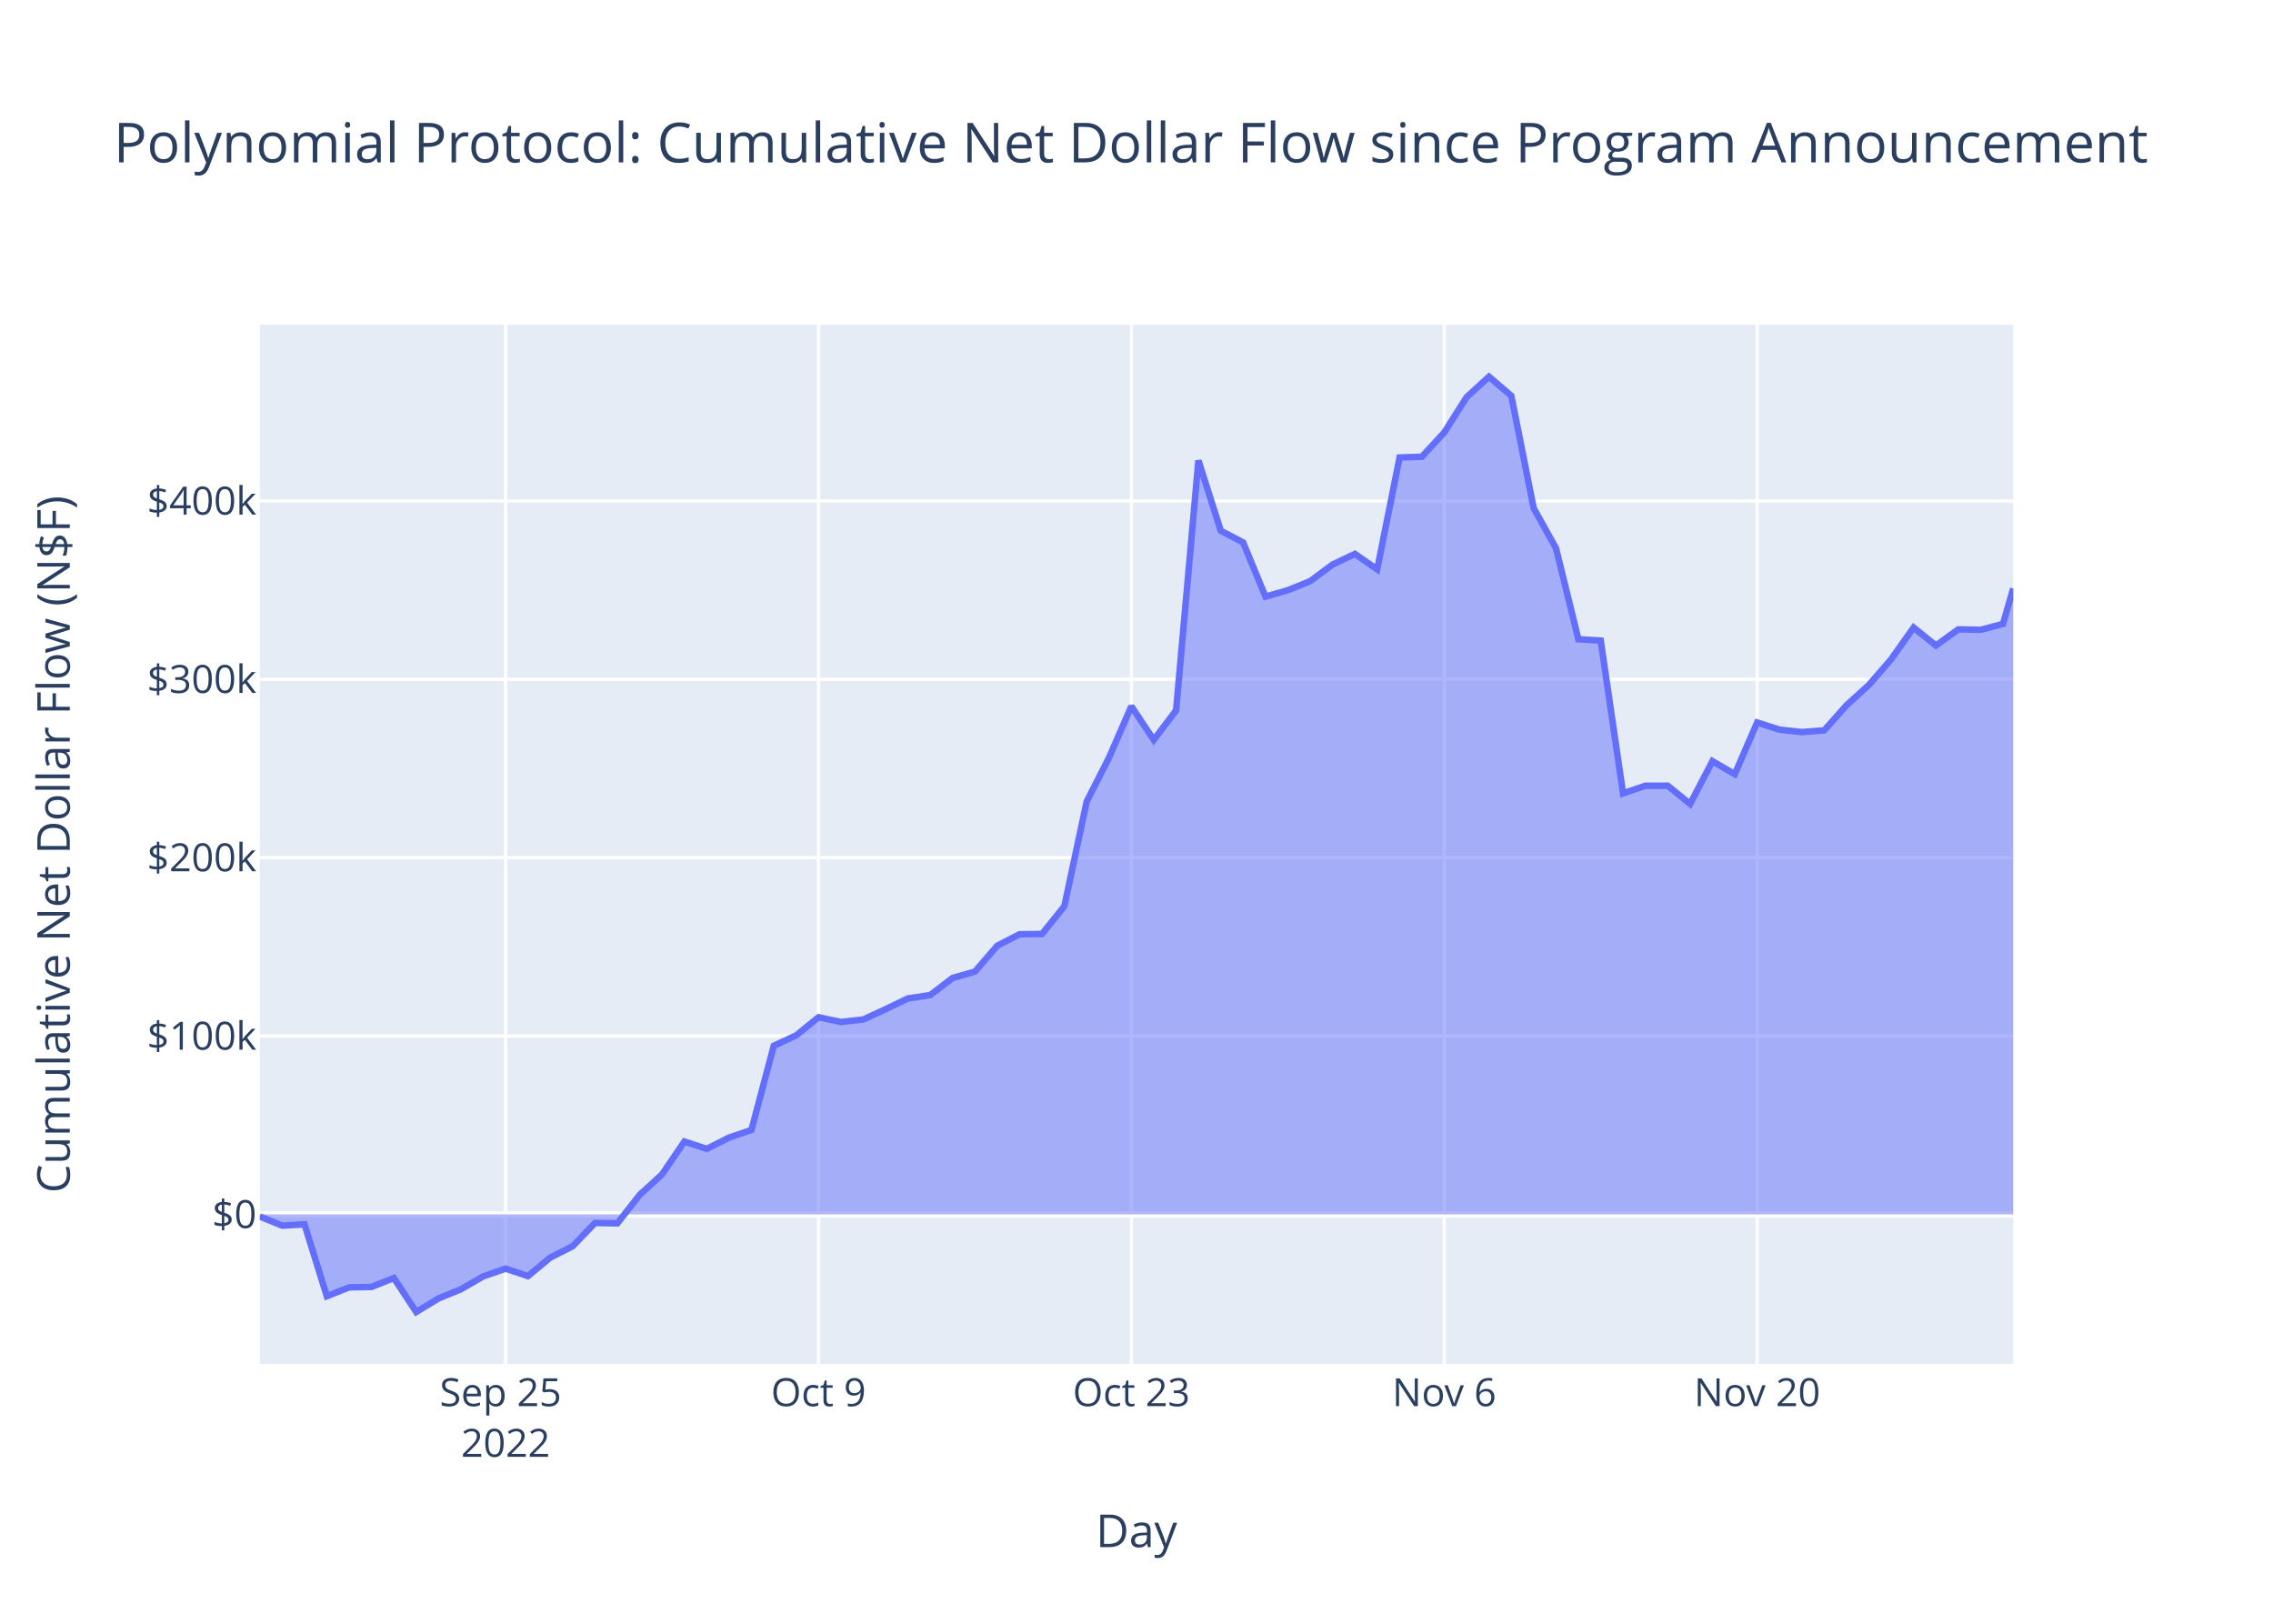
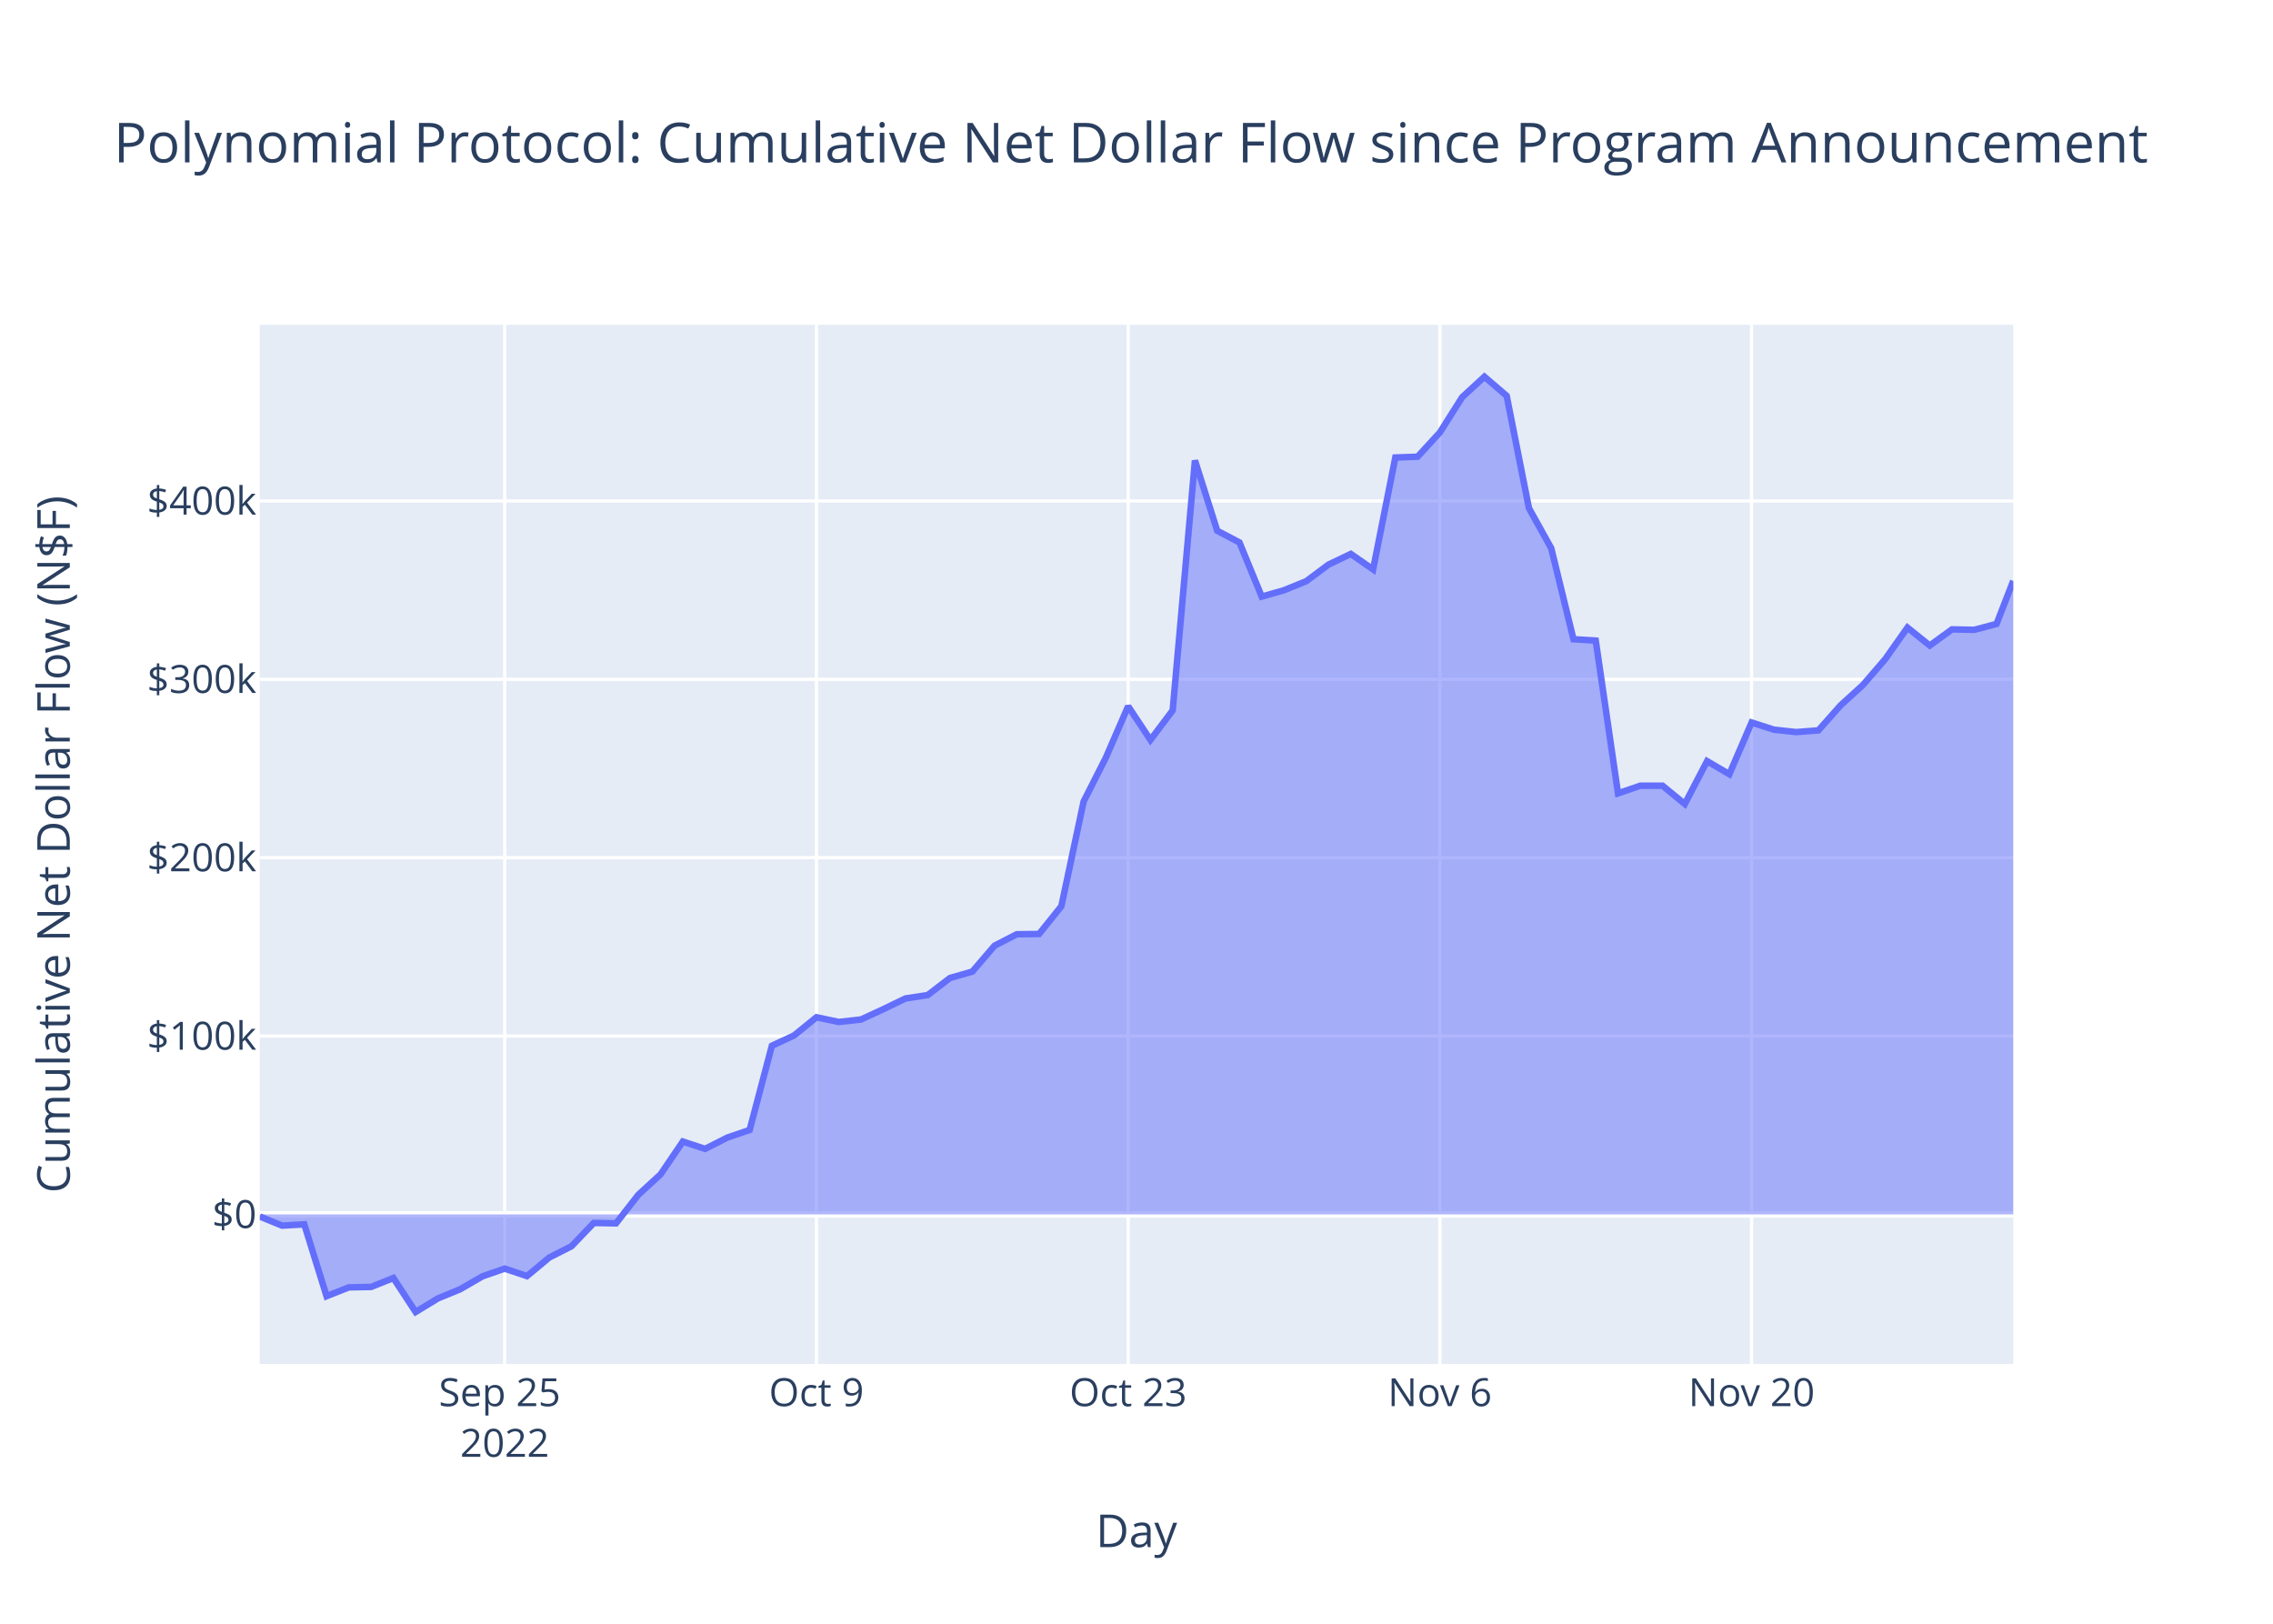
<svg xmlns="http://www.w3.org/2000/svg" class="main-svg" width="700" height="500" style="" viewBox="0 0 700 500">
  <rect x="0" y="0" width="700" height="500" style="fill: rgb(255, 255, 255); fill-opacity: 1;" />
-   <defs id="defs-167f22">
+   <defs id="defs-e0aeff">
    <g class="clips">
-       <clipPath id="clip167f22xyplot" class="plotclip">
+       <clipPath id="clipe0aeffxyplot" class="plotclip">
        <rect width="540" height="320" />
      </clipPath>
-       <clipPath class="axesclip" id="clip167f22x">
+       <clipPath class="axesclip" id="clipe0aeffx">
        <rect x="80" y="0" width="540" height="500" />
      </clipPath>
-       <clipPath class="axesclip" id="clip167f22y">
+       <clipPath class="axesclip" id="clipe0aeffy">
        <rect x="0" y="100" width="700" height="320" />
      </clipPath>
-       <clipPath class="axesclip" id="clip167f22xy">
+       <clipPath class="axesclip" id="clipe0aeffxy">
        <rect x="80" y="100" width="540" height="320" />
      </clipPath>
    </g>
    <g class="gradients" />
    <g class="patterns" />
  </defs>
  <g class="bglayer">
    <rect class="bg" x="80" y="100" width="540" height="320" style="fill: rgb(229, 236, 246); fill-opacity: 1; stroke-width: 0;" />
  </g>
  <g class="layer-below">
    <g class="imagelayer" />
    <g class="shapelayer" />
  </g>
  <g class="cartesianlayer">
    <g class="subplot xy">
      <g class="layer-subplot">
        <g class="shapelayer" />
        <g class="imagelayer" />
      </g>
      <g class="minor-gridlayer">
        <g class="x" />
        <g class="y" />
      </g>
      <g class="gridlayer">
        <g class="x">
-           <path class="xgrid crisp" transform="translate(155.71,0)" d="M0,100v320" style="stroke: rgb(255, 255, 255); stroke-opacity: 1; stroke-width: 1px;" />
-           <path class="xgrid crisp" transform="translate(252.07,0)" d="M0,100v320" style="stroke: rgb(255, 255, 255); stroke-opacity: 1; stroke-width: 1px;" />
-           <path class="xgrid crisp" transform="translate(348.42,0)" d="M0,100v320" style="stroke: rgb(255, 255, 255); stroke-opacity: 1; stroke-width: 1px;" />
-           <path class="xgrid crisp" transform="translate(444.78,0)" d="M0,100v320" style="stroke: rgb(255, 255, 255); stroke-opacity: 1; stroke-width: 1px;" />
-           <path class="xgrid crisp" transform="translate(541.14,0)" d="M0,100v320" style="stroke: rgb(255, 255, 255); stroke-opacity: 1; stroke-width: 1px;" />
+           <path class="xgrid crisp" transform="translate(155.43,0)" d="M0,100v320" style="stroke: rgb(255, 255, 255); stroke-opacity: 1; stroke-width: 1px;" />
+           <path class="xgrid crisp" transform="translate(251.43,0)" d="M0,100v320" style="stroke: rgb(255, 255, 255); stroke-opacity: 1; stroke-width: 1px;" />
+           <path class="xgrid crisp" transform="translate(347.43,0)" d="M0,100v320" style="stroke: rgb(255, 255, 255); stroke-opacity: 1; stroke-width: 1px;" />
+           <path class="xgrid crisp" transform="translate(443.43,0)" d="M0,100v320" style="stroke: rgb(255, 255, 255); stroke-opacity: 1; stroke-width: 1px;" />
+           <path class="xgrid crisp" transform="translate(539.43,0)" d="M0,100v320" style="stroke: rgb(255, 255, 255); stroke-opacity: 1; stroke-width: 1px;" />
        </g>
        <g class="y">
          <path class="ygrid crisp" transform="translate(0,319.03)" d="M80,0h540" style="stroke: rgb(255, 255, 255); stroke-opacity: 1; stroke-width: 1px;" />
          <path class="ygrid crisp" transform="translate(0,264.1)" d="M80,0h540" style="stroke: rgb(255, 255, 255); stroke-opacity: 1; stroke-width: 1px;" />
          <path class="ygrid crisp" transform="translate(0,209.18)" d="M80,0h540" style="stroke: rgb(255, 255, 255); stroke-opacity: 1; stroke-width: 1px;" />
          <path class="ygrid crisp" transform="translate(0,154.26)" d="M80,0h540" style="stroke: rgb(255, 255, 255); stroke-opacity: 1; stroke-width: 1px;" />
        </g>
      </g>
      <g class="zerolinelayer">
        <path class="yzl zl crisp" transform="translate(0,373.95)" d="M80,0h540" style="stroke: rgb(255, 255, 255); stroke-opacity: 1; stroke-width: 2px;" />
      </g>
      <path class="xlines-below" />
      <path class="ylines-below" />
      <g class="overlines-below" />
      <g class="xaxislayer-below" />
      <g class="yaxislayer-below" />
      <g class="overaxes-below" />
-       <g class="plot" transform="translate(80,100)" clip-path="url(#clip167f22xyplot)">
+       <g class="plot" transform="translate(80,100)" clip-path="url(#clipe0aeffxyplot)">
        <g class="scatterlayer mlayer">
-           <g class="trace scatter trace23e2f5" style="stroke-miterlimit: 2;">
+           <g class="trace scatter trace4ae130" style="stroke-miterlimit: 2;">
            <g class="fills">
              <g>
-                 <path class="js-fill" d="M540,273.95L0,273.95L0,274.59L6.88,277.41L13.77,277.02L20.65,299.14L27.53,296.42L34.41,296.29L41.3,293.54L48.18,304L55.06,299.82L61.94,297.01L68.83,293.03L75.71,290.65L82.59,292.95L89.47,287.24L96.36,283.76L103.24,276.59L110.12,276.71L117.01,267.92L123.89,261.62L130.77,251.52L137.65,253.77L144.54,250.29L151.42,247.95L158.3,222.02L165.18,218.83L172.07,213.25L178.95,214.69L185.83,213.94L192.71,210.77L199.6,207.45L206.48,206.41L213.36,201.15L220.24,199.19L227.13,191.2L234.01,187.68L240.89,187.6L247.78,179.05L254.66,146.82L261.54,133.29L268.42,117.48L275.31,127.84L282.19,118.75L289.07,41.79L295.95,63.43L302.84,67.04L309.72,83.71L316.6,81.75L323.48,78.96L330.37,73.85L337.25,70.57L344.13,75.34L351.02,40.88L357.9,40.63L364.78,33.16L371.66,22.31L378.55,16L385.43,21.89L392.31,56.48L399.19,68.82L406.08,96.83L412.96,97.26L419.84,144.3L426.72,141.95L433.61,141.95L440.49,147.56L447.37,134.38L454.25,138.39L461.14,122.48L468.02,124.68L474.9,125.43L481.79,124.9L488.67,117.17L495.55,110.92L502.43,102.97L509.32,93.25L516.2,98.78L523.08,93.8L529.96,93.94L536.85,92.12L540,81.22" style="fill: rgb(99, 110, 250); fill-opacity: 0.5; stroke-width: 0;" />
+                 <path class="js-fill" d="M540,273.95L0,273.95L0,274.59L6.86,277.41L13.71,277.02L20.57,299.14L27.43,296.42L34.29,296.29L41.14,293.54L48,304L54.86,299.82L61.71,297.01L68.57,293.03L75.43,290.65L82.29,292.95L89.14,287.24L96,283.76L102.86,276.59L109.71,276.71L116.57,267.92L123.43,261.62L130.29,251.52L137.14,253.77L144,250.29L150.86,247.95L157.71,222.02L164.57,218.83L171.43,213.25L178.29,214.69L185.14,213.94L192,210.77L198.86,207.45L205.71,206.41L212.57,201.15L219.43,199.19L226.29,191.2L233.14,187.68L240,187.6L246.86,179.05L253.71,146.82L260.57,133.29L267.43,117.48L274.29,127.84L281.14,118.75L288,41.79L294.86,63.43L301.71,67.04L308.57,83.71L315.43,81.75L322.29,78.96L329.14,73.85L336,70.57L342.86,75.34L349.71,40.88L356.57,40.63L363.43,33.16L370.29,22.31L377.14,16L384,21.89L390.86,56.48L397.72,68.82L404.57,96.83L411.43,97.26L418.29,144.3L425.14,141.95L432,141.95L438.86,147.56L445.72,134.38L452.57,138.39L459.43,122.48L466.29,124.68L473.14,125.43L480,124.9L486.86,117.17L493.72,110.92L500.57,102.97L507.43,93.25L514.29,98.78L521.14,93.8L528,93.94L534.86,92.12L540,78.88" style="fill: rgb(99, 110, 250); fill-opacity: 0.5; stroke-width: 0;" />
              </g>
            </g>
            <g class="errorbars" />
            <g class="lines">
-               <path class="js-line" d="M0,274.59L6.88,277.41L13.77,277.02L20.65,299.14L27.53,296.42L34.41,296.29L41.3,293.54L48.18,304L55.06,299.82L61.94,297.01L68.83,293.03L75.71,290.65L82.59,292.95L89.47,287.24L96.36,283.76L103.24,276.59L110.12,276.71L117.01,267.92L123.89,261.62L130.77,251.52L137.65,253.77L144.54,250.29L151.42,247.95L158.3,222.02L165.18,218.83L172.07,213.25L178.95,214.69L185.83,213.94L192.71,210.77L199.6,207.45L206.48,206.41L213.36,201.15L220.24,199.19L227.13,191.2L234.01,187.68L240.89,187.6L247.78,179.05L254.66,146.82L261.54,133.29L268.42,117.48L275.31,127.84L282.19,118.75L289.07,41.79L295.95,63.43L302.84,67.04L309.72,83.71L316.6,81.75L323.48,78.96L330.37,73.85L337.25,70.57L344.13,75.34L351.02,40.88L357.9,40.63L364.78,33.16L371.66,22.31L378.55,16L385.43,21.89L392.31,56.48L399.19,68.82L406.08,96.83L412.96,97.26L419.84,144.3L426.72,141.95L433.61,141.95L440.49,147.56L447.37,134.38L454.25,138.39L461.14,122.48L468.02,124.68L474.9,125.43L481.79,124.9L488.67,117.17L495.55,110.92L502.43,102.97L509.32,93.25L516.2,98.78L523.08,93.8L529.96,93.94L536.85,92.12L540,81.22" style="vector-effect: non-scaling-stroke; fill: none; stroke: rgb(99, 110, 250); stroke-opacity: 1; stroke-width: 2px; opacity: 1;" />
+               <path class="js-line" d="M0,274.59L6.86,277.41L13.71,277.02L20.57,299.14L27.43,296.42L34.29,296.29L41.14,293.54L48,304L54.86,299.82L61.71,297.01L68.57,293.03L75.43,290.65L82.29,292.95L89.14,287.24L96,283.76L102.86,276.59L109.71,276.71L116.57,267.92L123.43,261.62L130.29,251.52L137.14,253.77L144,250.29L150.86,247.95L157.71,222.02L164.57,218.83L171.43,213.25L178.29,214.69L185.14,213.94L192,210.77L198.86,207.45L205.71,206.41L212.57,201.15L219.43,199.19L226.29,191.2L233.14,187.68L240,187.6L246.86,179.05L253.71,146.82L260.57,133.29L267.43,117.48L274.29,127.84L281.14,118.75L288,41.79L294.86,63.43L301.71,67.04L308.57,83.71L315.43,81.75L322.29,78.96L329.14,73.85L336,70.57L342.86,75.34L349.71,40.88L356.57,40.63L363.43,33.16L370.29,22.31L377.14,16L384,21.89L390.86,56.48L397.72,68.82L404.57,96.83L411.43,97.26L418.29,144.3L425.14,141.95L432,141.95L438.86,147.56L445.72,134.38L452.57,138.39L459.43,122.48L466.29,124.68L473.14,125.43L480,124.9L486.86,117.17L493.72,110.92L500.57,102.97L507.43,93.25L514.29,98.78L521.14,93.8L528,93.94L534.86,92.12L540,78.88" style="vector-effect: non-scaling-stroke; fill: none; stroke: rgb(99, 110, 250); stroke-opacity: 1; stroke-width: 2px; opacity: 1;" />
            </g>
            <g class="points" />
            <g class="text" />
          </g>
        </g>
      </g>
      <g class="overplot" />
      <path class="xlines-above crisp" d="M0,0" style="fill: none;" />
      <path class="ylines-above crisp" d="M0,0" style="fill: none;" />
      <g class="overlines-above" />
      <g class="xaxislayer-above">
        <g class="xtick">
-           <text text-anchor="middle" x="0" y="433" transform="translate(155.71,0)" style="font-family: 'Open Sans', verdana, arial, sans-serif; font-size: 12px; fill: rgb(42, 63, 95); fill-opacity: 1; white-space: pre; opacity: 1;">
+           <text text-anchor="middle" x="0" y="433" transform="translate(155.43,0)" style="font-family: 'Open Sans', verdana, arial, sans-serif; font-size: 12px; fill: rgb(42, 63, 95); fill-opacity: 1; white-space: pre; opacity: 1;">
            <tspan class="line" dy="0em" x="0" y="433">Sep 25</tspan>
            <tspan class="line" dy="1.3em" x="0" y="433">2022</tspan>
          </text>
        </g>
        <g class="xtick">
-           <text text-anchor="middle" x="0" y="433" style="font-family: 'Open Sans', verdana, arial, sans-serif; font-size: 12px; fill: rgb(42, 63, 95); fill-opacity: 1; white-space: pre; opacity: 1;" transform="translate(252.07,0)">Oct 9</text>
+           <text text-anchor="middle" x="0" y="433" style="font-family: 'Open Sans', verdana, arial, sans-serif; font-size: 12px; fill: rgb(42, 63, 95); fill-opacity: 1; white-space: pre; opacity: 1;" transform="translate(251.43,0)">Oct 9</text>
        </g>
        <g class="xtick">
-           <text text-anchor="middle" x="0" y="433" style="font-family: 'Open Sans', verdana, arial, sans-serif; font-size: 12px; fill: rgb(42, 63, 95); fill-opacity: 1; white-space: pre; opacity: 1;" transform="translate(348.42,0)">Oct 23</text>
+           <text text-anchor="middle" x="0" y="433" style="font-family: 'Open Sans', verdana, arial, sans-serif; font-size: 12px; fill: rgb(42, 63, 95); fill-opacity: 1; white-space: pre; opacity: 1;" transform="translate(347.43,0)">Oct 23</text>
        </g>
        <g class="xtick">
-           <text text-anchor="middle" x="0" y="433" style="font-family: 'Open Sans', verdana, arial, sans-serif; font-size: 12px; fill: rgb(42, 63, 95); fill-opacity: 1; white-space: pre; opacity: 1;" transform="translate(444.78,0)">Nov 6</text>
+           <text text-anchor="middle" x="0" y="433" style="font-family: 'Open Sans', verdana, arial, sans-serif; font-size: 12px; fill: rgb(42, 63, 95); fill-opacity: 1; white-space: pre; opacity: 1;" transform="translate(443.43,0)">Nov 6</text>
        </g>
        <g class="xtick">
-           <text text-anchor="middle" x="0" y="433" style="font-family: 'Open Sans', verdana, arial, sans-serif; font-size: 12px; fill: rgb(42, 63, 95); fill-opacity: 1; white-space: pre; opacity: 1;" transform="translate(541.14,0)">Nov 20</text>
+           <text text-anchor="middle" x="0" y="433" style="font-family: 'Open Sans', verdana, arial, sans-serif; font-size: 12px; fill: rgb(42, 63, 95); fill-opacity: 1; white-space: pre; opacity: 1;" transform="translate(539.43,0)">Nov 20</text>
        </g>
      </g>
      <g class="yaxislayer-above">
        <g class="ytick">
          <text text-anchor="end" x="79" y="4.2" transform="translate(0,373.95)" style="font-family: 'Open Sans', verdana, arial, sans-serif; font-size: 12px; fill: rgb(42, 63, 95); fill-opacity: 1; white-space: pre; opacity: 1;">$0</text>
        </g>
        <g class="ytick">
          <text text-anchor="end" x="79" y="4.2" style="font-family: 'Open Sans', verdana, arial, sans-serif; font-size: 12px; fill: rgb(42, 63, 95); fill-opacity: 1; white-space: pre; opacity: 1;" transform="translate(0,319.03)">$100k</text>
        </g>
        <g class="ytick">
          <text text-anchor="end" x="79" y="4.2" style="font-family: 'Open Sans', verdana, arial, sans-serif; font-size: 12px; fill: rgb(42, 63, 95); fill-opacity: 1; white-space: pre; opacity: 1;" transform="translate(0,264.1)">$200k</text>
        </g>
        <g class="ytick">
          <text text-anchor="end" x="79" y="4.2" style="font-family: 'Open Sans', verdana, arial, sans-serif; font-size: 12px; fill: rgb(42, 63, 95); fill-opacity: 1; white-space: pre; opacity: 1;" transform="translate(0,209.18)">$300k</text>
        </g>
        <g class="ytick">
          <text text-anchor="end" x="79" y="4.2" style="font-family: 'Open Sans', verdana, arial, sans-serif; font-size: 12px; fill: rgb(42, 63, 95); fill-opacity: 1; white-space: pre; opacity: 1;" transform="translate(0,154.26)">$400k</text>
        </g>
      </g>
      <g class="overaxes-above" />
    </g>
  </g>
  <g class="polarlayer" />
  <g class="smithlayer" />
  <g class="ternarylayer" />
  <g class="geolayer" />
  <g class="funnelarealayer" />
  <g class="pielayer" />
  <g class="iciclelayer" />
  <g class="treemaplayer" />
  <g class="sunburstlayer" />
  <g class="glimages" />
-   <defs id="topdefs-167f22">
+   <defs id="topdefs-e0aeff">
    <g class="clips" />
  </defs>
  <g class="layer-above">
    <g class="imagelayer" />
    <g class="shapelayer" />
  </g>
  <g class="infolayer">
    <g class="g-gtitle">
      <text class="gtitle" x="35" y="50" text-anchor="start" dy="0em" style="font-family: 'Open Sans', verdana, arial, sans-serif; font-size: 17px; fill: rgb(42, 63, 95); opacity: 1; font-weight: normal; white-space: pre;">Polynomial Protocol: Cumulative Net Dollar Flow since Program Announcement</text>
    </g>
    <g class="g-xtitle">
      <text class="xtitle" x="350" y="476.409" text-anchor="middle" style="font-family: 'Open Sans', verdana, arial, sans-serif; font-size: 14px; fill: rgb(42, 63, 95); opacity: 1; font-weight: normal; white-space: pre;">Day</text>
    </g>
    <g class="g-ytitle">
      <text class="ytitle" transform="rotate(-90,21.49688,260)" x="21.497" y="260" text-anchor="middle" style="font-family: 'Open Sans', verdana, arial, sans-serif; font-size: 14px; fill: rgb(42, 63, 95); opacity: 1; font-weight: normal; white-space: pre;">Cumulative Net Dollar Flow (N$F)</text>
    </g>
  </g>
</svg>
